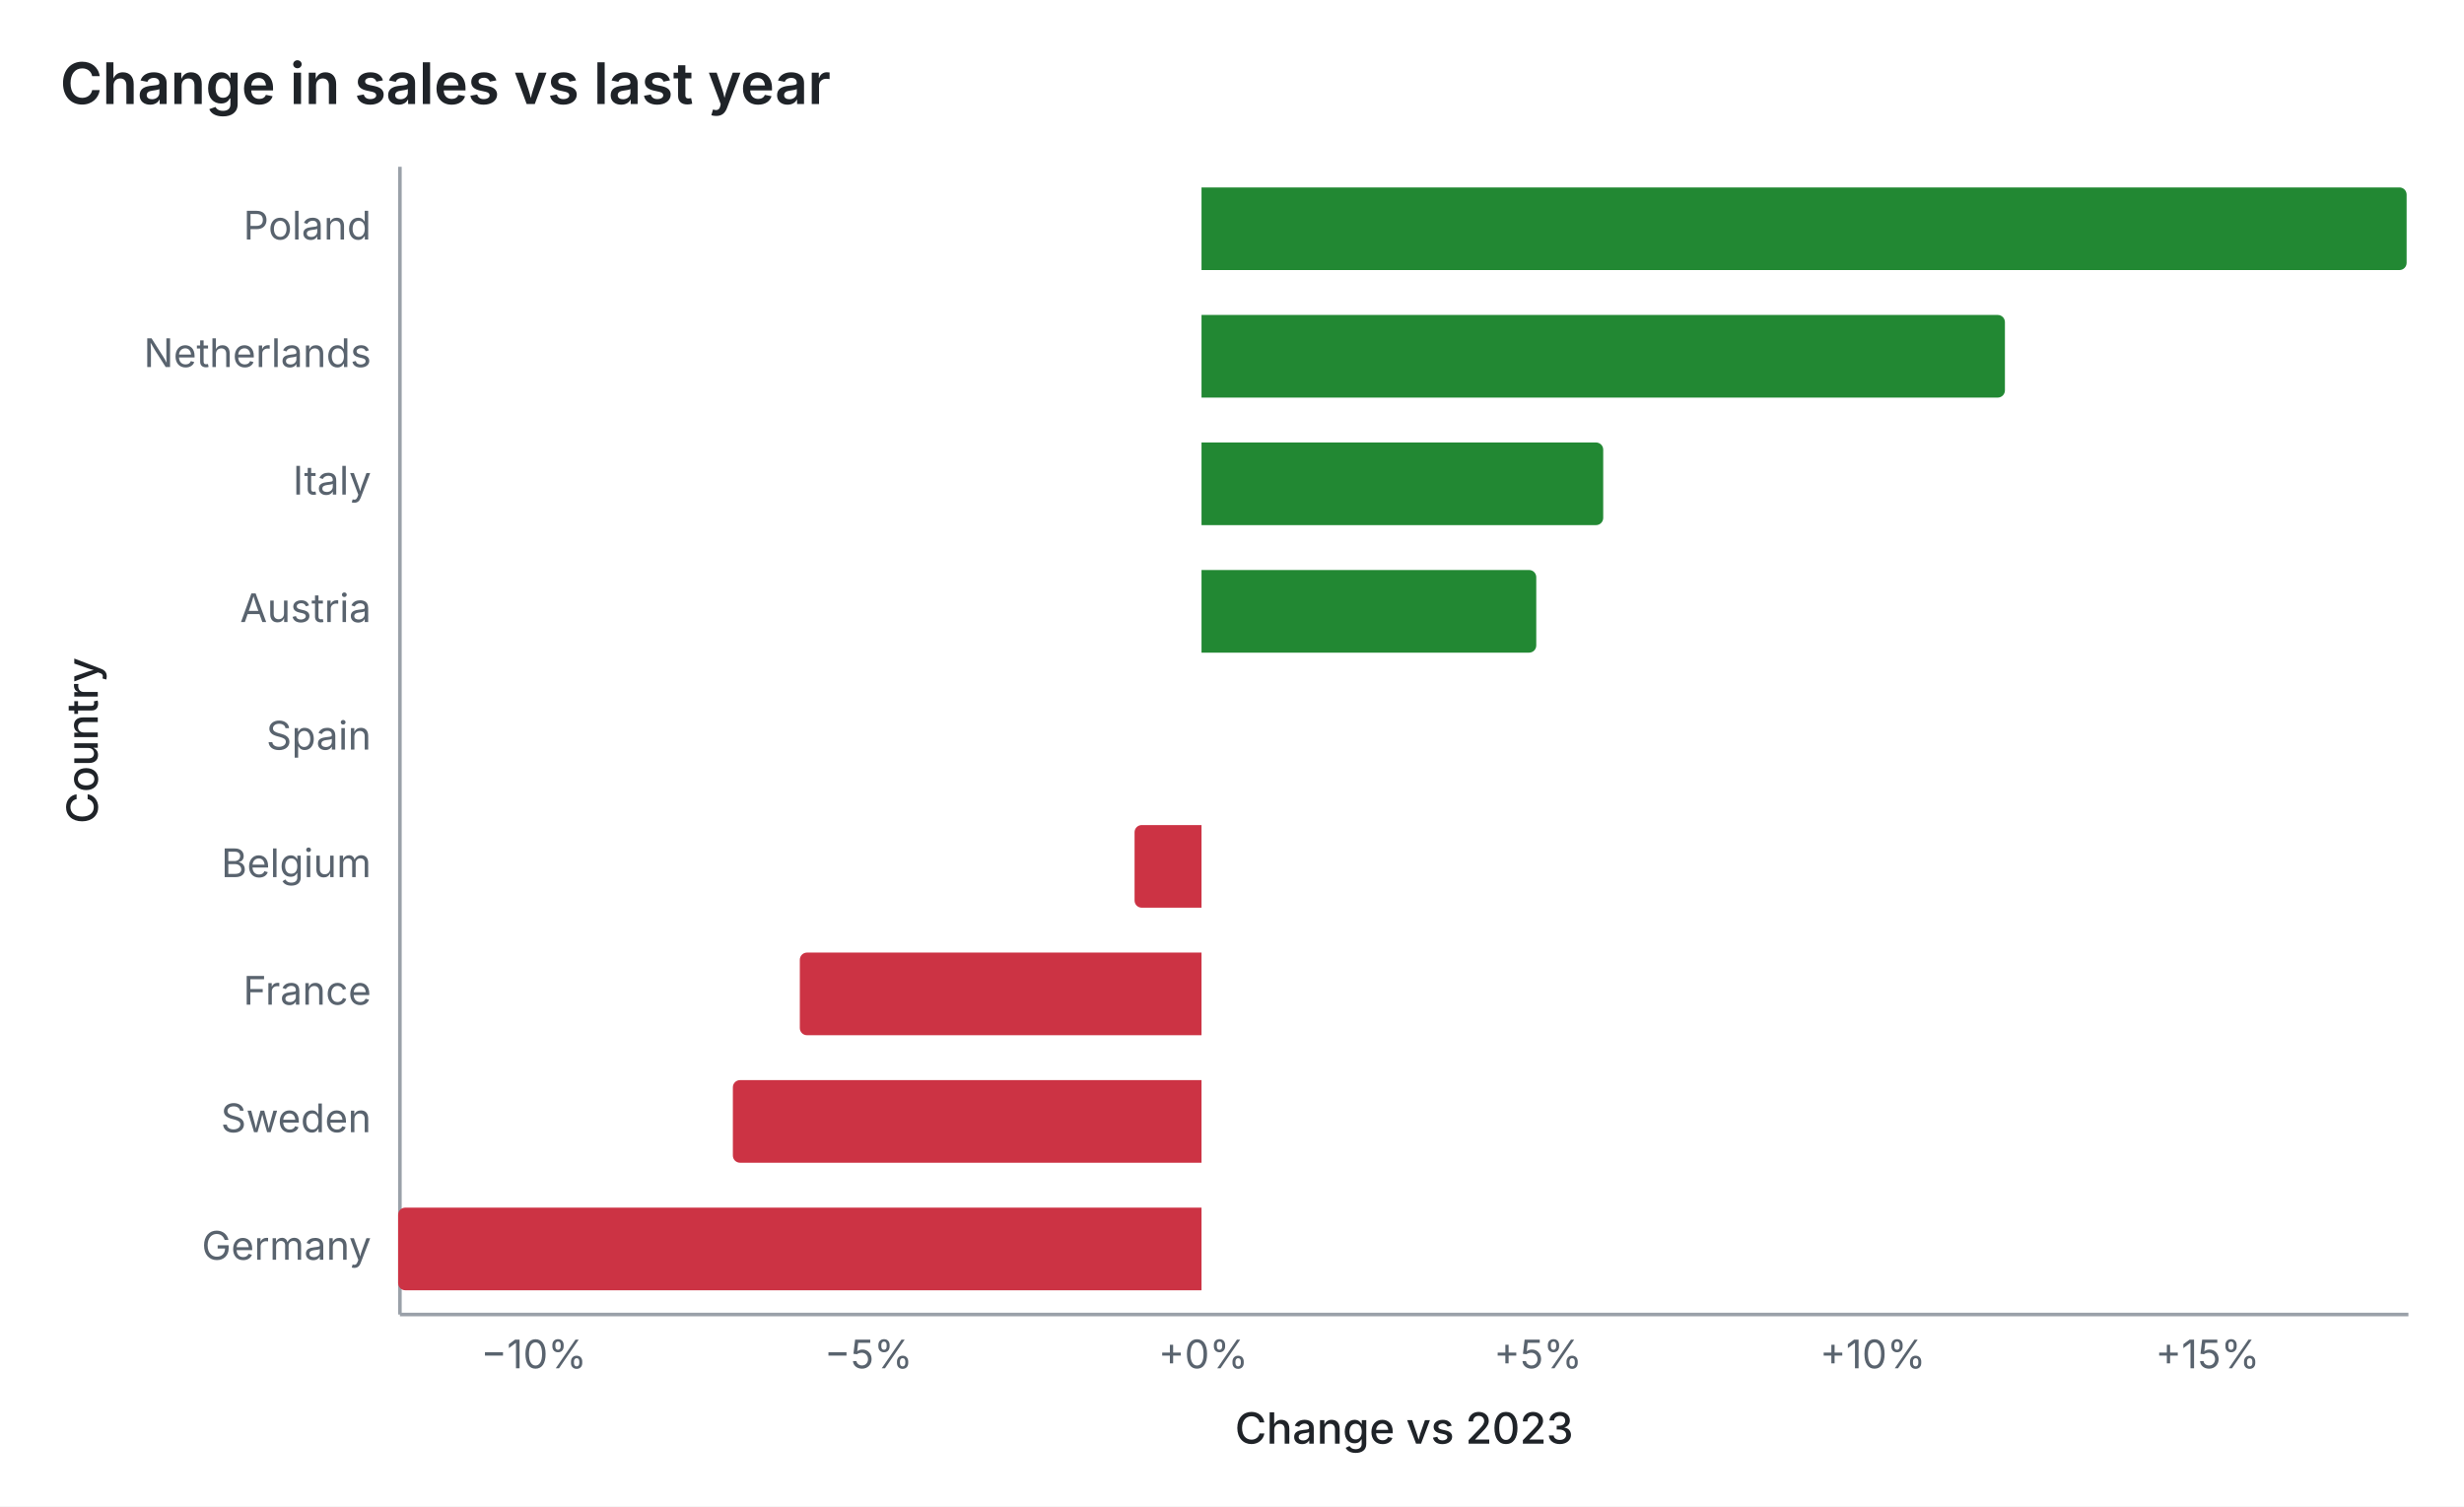
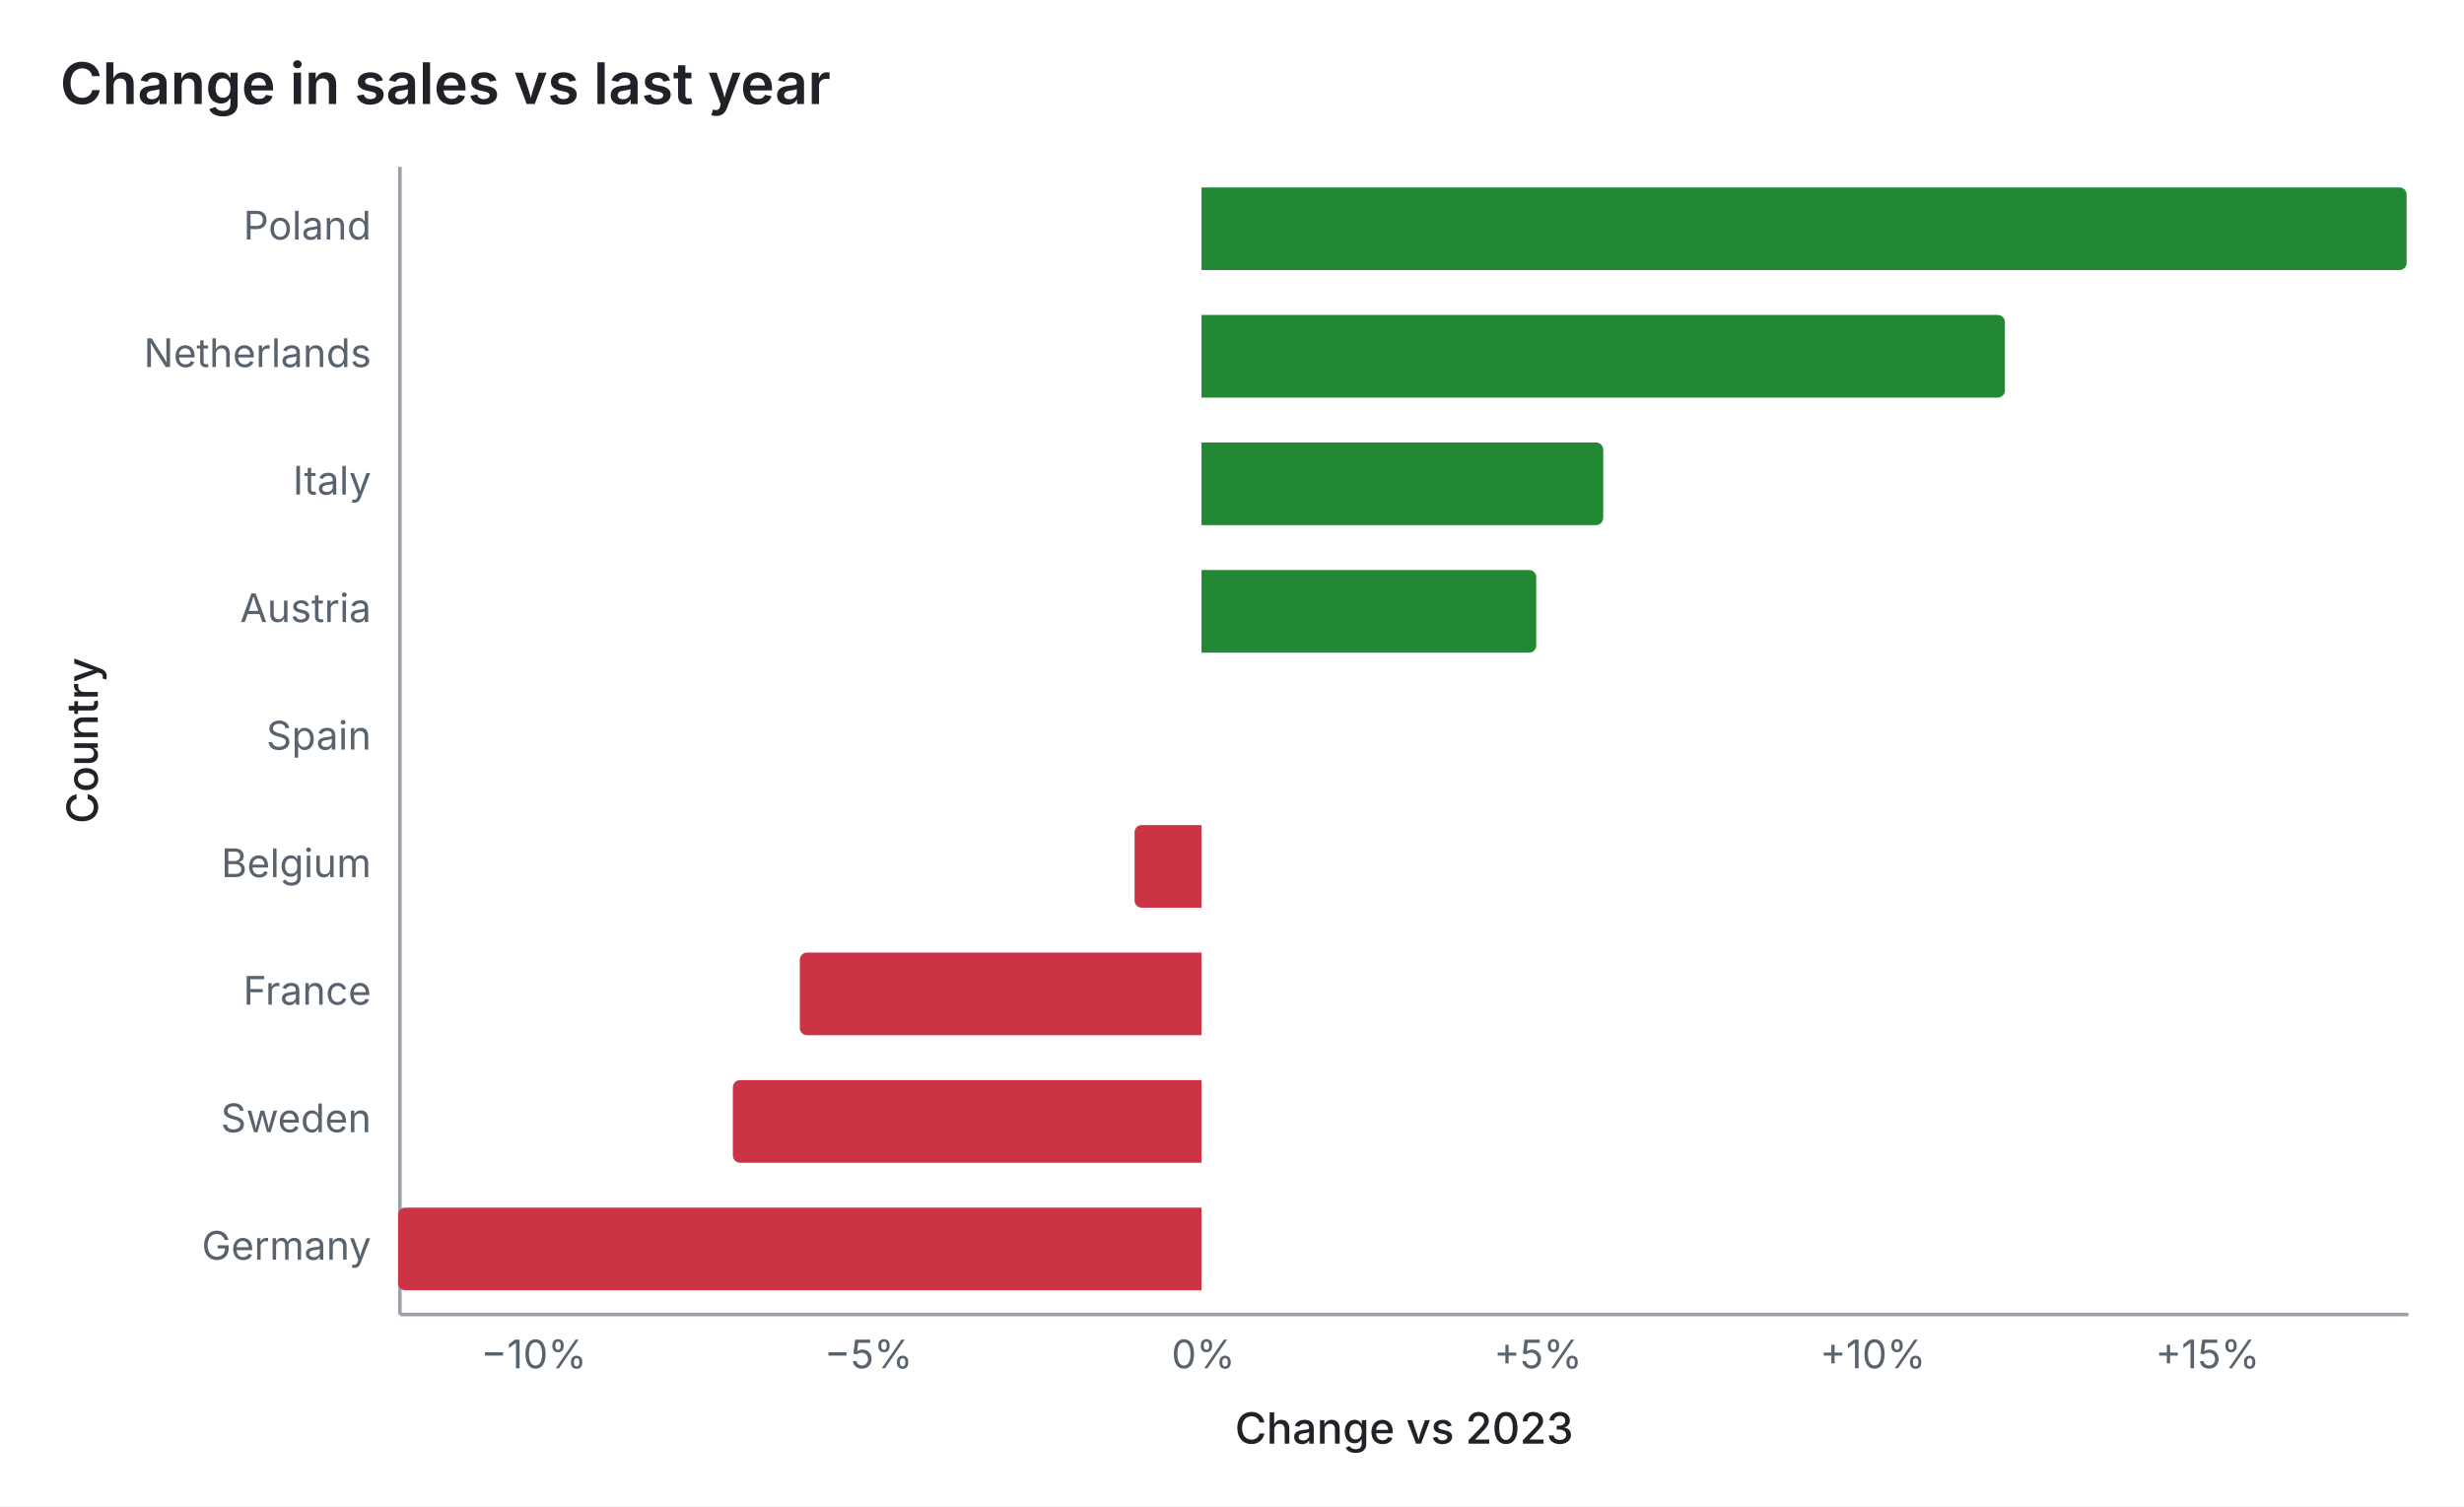
- <svg xmlns="http://www.w3.org/2000/svg" role="img" aria-labelledby="cca314d76-0 cca314d76-1" version="1.1" class="marks" width="687" height="420" viewBox="0 0 687 420">
+ <svg xmlns="http://www.w3.org/2000/svg" role="img" aria-labelledby="ce5d525e2-0 ce5d525e2-1" version="1.1" class="marks" width="687" height="420" viewBox="0 0 687 420">
  <rect width="687" height="420" fill="#FFFFFF" />
  <g fill="none" stroke-miterlimit="4" transform="translate(111,46)">
    <g class="mark-group role-frame root" role="graphics-object" aria-roledescription="group mark container">
      <g transform="translate(0,0)">
        <path class="background" aria-hidden="true" d="M0,0h560v320h-560Z" />
        <g>
          <g class="mark-group role-axis" role="graphics-symbol" aria-roledescription="axis" aria-label="X-axis titled 'Change vs 2023' for a linear scale with values from −12% to +18%">
            <g transform="translate(0.5,320.5)">
              <path class="background" aria-hidden="true" d="M0,0h0v0h0Z" pointer-events="none" />
              <g>
                <g class="mark-text role-axis-label" pointer-events="none">
                  <text text-anchor="middle" transform="translate(37.33333,15)" font-family="Inter, sans-serif" font-size="11px" fill="#59636E" opacity="1">−10%</text>
                  <text text-anchor="middle" transform="translate(130.6667,15)" font-family="Inter, sans-serif" font-size="11px" fill="#59636E" opacity="1">−5%</text>
-                   <text text-anchor="middle" transform="translate(224,15)" font-family="Inter, sans-serif" font-size="11px" fill="#59636E" opacity="1">+0%</text>
+                   <text text-anchor="middle" transform="translate(224,15)" font-family="Inter, sans-serif" font-size="11px" fill="#59636E" opacity="1">0%</text>
                  <text text-anchor="middle" transform="translate(317.3333,15)" font-family="Inter, sans-serif" font-size="11px" fill="#59636E" opacity="1">+5%</text>
                  <text text-anchor="middle" transform="translate(410.6667,15)" font-family="Inter, sans-serif" font-size="11px" fill="#59636E" opacity="1">+10%</text>
                  <text text-anchor="middle" transform="translate(504,15)" font-family="Inter, sans-serif" font-size="11px" fill="#59636E" opacity="1">+15%</text>
                </g>
                <g class="mark-rule role-axis-domain" pointer-events="none">
                  <line transform="translate(0,0)" x2="560" y2="0" stroke="#9AA1A9" stroke-width="1" opacity="1" />
                </g>
                <g class="mark-text role-axis-title" pointer-events="none">
                  <text text-anchor="middle" transform="translate(280,36)" font-family="Inter, sans-serif" font-size="12px" font-weight="500" fill="#1F2328" opacity="1">Change vs 2023</text>
                </g>
              </g>
              <path class="foreground" aria-hidden="true" d="" pointer-events="none" display="none" />
            </g>
          </g>
          <g class="mark-group role-axis" role="graphics-symbol" aria-roledescription="axis" aria-label="Y-axis titled 'Country' for a discrete scale with 9 values: Poland, Netherlands, Italy, Austria, Spain, ending with Germany">
            <g transform="translate(0.5,0.5)">
              <path class="background" aria-hidden="true" d="M0,0h0v0h0Z" pointer-events="none" />
              <g>
                <g class="mark-text role-axis-label" pointer-events="none">
                  <text text-anchor="end" transform="translate(-8,20.27778)" font-family="Inter, sans-serif" font-size="11px" fill="#59636E" opacity="1">Poland</text>
                  <text text-anchor="end" transform="translate(-8,55.83333)" font-family="Inter, sans-serif" font-size="11px" fill="#59636E" opacity="1">Netherlands</text>
                  <text text-anchor="end" transform="translate(-8,91.38889)" font-family="Inter, sans-serif" font-size="11px" fill="#59636E" opacity="1">Italy</text>
                  <text text-anchor="end" transform="translate(-8,126.9444)" font-family="Inter, sans-serif" font-size="11px" fill="#59636E" opacity="1">Austria</text>
                  <text text-anchor="end" transform="translate(-8,162.5)" font-family="Inter, sans-serif" font-size="11px" fill="#59636E" opacity="1">Spain</text>
                  <text text-anchor="end" transform="translate(-8,198.0556)" font-family="Inter, sans-serif" font-size="11px" fill="#59636E" opacity="1">Belgium</text>
                  <text text-anchor="end" transform="translate(-8,233.6111)" font-family="Inter, sans-serif" font-size="11px" fill="#59636E" opacity="1">France</text>
                  <text text-anchor="end" transform="translate(-8,269.1667)" font-family="Inter, sans-serif" font-size="11px" fill="#59636E" opacity="1">Sweden</text>
                  <text text-anchor="end" transform="translate(-8,304.7222)" font-family="Inter, sans-serif" font-size="11px" fill="#59636E" opacity="1">Germany</text>
                </g>
                <g class="mark-rule role-axis-domain" pointer-events="none">
                  <line transform="translate(0,0)" x2="0" y2="320" stroke="#9AA1A9" stroke-width="1" opacity="1" />
                </g>
                <g class="mark-text role-axis-title" pointer-events="none">
                  <text text-anchor="middle" transform="translate(-81.23926,160) rotate(-90) translate(0,-3)" font-family="Inter, sans-serif" font-size="12px" font-weight="500" fill="#1F2328" opacity="1">Country</text>
                </g>
              </g>
              <path class="foreground" aria-hidden="true" d="" pointer-events="none" display="none" />
            </g>
          </g>
          <g class="mark-group role-scope" role="graphics-object" aria-roledescription="group mark container">
            <g transform="translate(0,290.7022)">
              <path class="background" aria-hidden="true" d="M2,0L224,0C224,0,224,0,224,0L224,23.04C224,23.04,224,23.04,224,23.04L2,23.04C0.896,23.04,0,22.144,0,21.04L0,2C0,0.896,0.896,0,2,0Z" />
-               <g clip-path="url(#cca314d76-2)">
+               <g clip-path="url(#ce5d525e2-2)">
                <g class="mark-group role-scope" role="graphics-object" aria-roledescription="group mark container">
                  <g transform="translate(0,0)">
                    <path class="background" aria-hidden="true" d="M0,0h0v23.04h0Z" />
                    <g>
                      <g class="mark-rect role-mark marks" role="graphics-object" aria-roledescription="rect mark container">
                        <path aria-label="Change vs 2023: −12%; Country: Germany" role="graphics-symbol" aria-roledescription="bar" d="M0,0h224v23.04h-224Z" fill="#CC3344" />
                      </g>
                    </g>
                    <path class="foreground" aria-hidden="true" d="" display="none" />
                  </g>
                </g>
              </g>
              <path class="foreground" aria-hidden="true" d="" display="none" />
            </g>
            <g transform="translate(112,219.5911)">
              <path class="background" aria-hidden="true" d="M2,0L112,0C112,0,112,0,112,0L112,23.04C112,23.04,112,23.04,112,23.04L2,23.04C0.896,23.04,0,22.144,0,21.04L0,2C0,0.896,0.896,0,2,0Z" />
-               <g clip-path="url(#cca314d76-3)">
+               <g clip-path="url(#ce5d525e2-3)">
                <g class="mark-group role-scope" role="graphics-object" aria-roledescription="group mark container">
                  <g transform="translate(-112,0)">
                    <path class="background" aria-hidden="true" d="M0,0h0v23.04h0Z" />
                    <g>
                      <g class="mark-rect role-mark marks" role="graphics-object" aria-roledescription="rect mark container">
                        <path aria-label="Change vs 2023: −6%; Country: France" role="graphics-symbol" aria-roledescription="bar" d="M112,0h112v23.04h-112Z" fill="#CC3344" />
                      </g>
                    </g>
                    <path class="foreground" aria-hidden="true" d="" display="none" />
                  </g>
                </g>
              </g>
              <path class="foreground" aria-hidden="true" d="" display="none" />
            </g>
            <g transform="translate(224,148.48)">
              <path class="background" aria-hidden="true" d="M0,0h0v23.04h0Z" />
-               <g clip-path="url(#cca314d76-4)">
+               <g clip-path="url(#ce5d525e2-4)">
                <g class="mark-group role-scope" role="graphics-object" aria-roledescription="group mark container">
                  <g transform="translate(-224,0)">
                    <path class="background" aria-hidden="true" d="M0,0h0v23.04h0Z" />
                    <g>
                      <g class="mark-rect role-mark marks" role="graphics-object" aria-roledescription="rect mark container">
                        <path aria-label="Change vs 2023: +0%; Country: Spain" role="graphics-symbol" aria-roledescription="bar" d="M224,0h0v23.04h0Z" fill="#228833" />
                      </g>
                    </g>
                    <path class="foreground" aria-hidden="true" d="" display="none" />
                  </g>
                </g>
              </g>
              <path class="foreground" aria-hidden="true" d="" display="none" />
            </g>
            <g transform="translate(224,77.36889)">
              <path class="background" aria-hidden="true" d="M0,0L110,0C111.104,0,112,0.896,112,2L112,21.04C112,22.144,111.104,23.04,110,23.04L0,23.04C0,23.04,0,23.04,0,23.04L0,0C0,0,0,0,0,0Z" />
-               <g clip-path="url(#cca314d76-5)">
+               <g clip-path="url(#ce5d525e2-5)">
                <g class="mark-group role-scope" role="graphics-object" aria-roledescription="group mark container">
                  <g transform="translate(-224,0)">
                    <path class="background" aria-hidden="true" d="M0,0h0v23.04h0Z" />
                    <g>
                      <g class="mark-rect role-mark marks" role="graphics-object" aria-roledescription="rect mark container">
                        <path aria-label="Change vs 2023: +6%; Country: Italy" role="graphics-symbol" aria-roledescription="bar" d="M224,0h112v23.04h-112Z" fill="#228833" />
                      </g>
                    </g>
                    <path class="foreground" aria-hidden="true" d="" display="none" />
                  </g>
                </g>
              </g>
              <path class="foreground" aria-hidden="true" d="" display="none" />
            </g>
            <g transform="translate(224,41.81333)">
              <path class="background" aria-hidden="true" d="M0,0L222,0C223.104,0,224,0.896,224,2L224,21.04C224,22.144,223.104,23.04,222,23.04L0,23.04C0,23.04,0,23.04,0,23.04L0,0C0,0,0,0,0,0Z" />
-               <g clip-path="url(#cca314d76-6)">
+               <g clip-path="url(#ce5d525e2-6)">
                <g class="mark-group role-scope" role="graphics-object" aria-roledescription="group mark container">
                  <g transform="translate(-224,0)">
                    <path class="background" aria-hidden="true" d="M0,0h0v23.04h0Z" />
                    <g>
                      <g class="mark-rect role-mark marks" role="graphics-object" aria-roledescription="rect mark container">
                        <path aria-label="Change vs 2023: +12%; Country: Netherlands" role="graphics-symbol" aria-roledescription="bar" d="M224,0h224v23.04h-224Z" fill="#228833" />
                      </g>
                    </g>
                    <path class="foreground" aria-hidden="true" d="" display="none" />
                  </g>
                </g>
              </g>
              <path class="foreground" aria-hidden="true" d="" display="none" />
            </g>
            <g transform="translate(224,6.257778)">
              <path class="background" aria-hidden="true" d="M0,0L334,0C335.104,0,336,0.896,336,2L336,21.04C336,22.144,335.104,23.04,334,23.04L0,23.04C0,23.04,0,23.04,0,23.04L0,0C0,0,0,0,0,0Z" />
-               <g clip-path="url(#cca314d76-7)">
+               <g clip-path="url(#ce5d525e2-7)">
                <g class="mark-group role-scope" role="graphics-object" aria-roledescription="group mark container">
                  <g transform="translate(-224,0)">
                    <path class="background" aria-hidden="true" d="M0,0h0v23.04h0Z" />
                    <g>
                      <g class="mark-rect role-mark marks" role="graphics-object" aria-roledescription="rect mark container">
                        <path aria-label="Change vs 2023: +18%; Country: Poland" role="graphics-symbol" aria-roledescription="bar" d="M224,0h336v23.04h-336Z" fill="#228833" />
                      </g>
                    </g>
                    <path class="foreground" aria-hidden="true" d="" display="none" />
                  </g>
                </g>
              </g>
              <path class="foreground" aria-hidden="true" d="" display="none" />
            </g>
            <g transform="translate(93.33333,255.1467)">
              <path class="background" aria-hidden="true" d="M2,0L130.667,0C130.667,0,130.667,0,130.667,0L130.667,23.04C130.667,23.04,130.667,23.04,130.667,23.04L2,23.04C0.896,23.04,0,22.144,0,21.04L0,2C0,0.896,0.896,0,2,0Z" />
-               <g clip-path="url(#cca314d76-8)">
+               <g clip-path="url(#ce5d525e2-8)">
                <g class="mark-group role-scope" role="graphics-object" aria-roledescription="group mark container">
                  <g transform="translate(-93.33333,0)">
                    <path class="background" aria-hidden="true" d="M0,0h0v23.04h0Z" />
                    <g>
                      <g class="mark-rect role-mark marks" role="graphics-object" aria-roledescription="rect mark container">
                        <path aria-label="Change vs 2023: −7%; Country: Sweden" role="graphics-symbol" aria-roledescription="bar" d="M93.333,0h130.667v23.04h-130.667Z" fill="#CC3344" />
                      </g>
                    </g>
                    <path class="foreground" aria-hidden="true" d="" display="none" />
                  </g>
                </g>
              </g>
              <path class="foreground" aria-hidden="true" d="" display="none" />
            </g>
            <g transform="translate(205.3333,184.0356)">
              <path class="background" aria-hidden="true" d="M2,0L18.667,0C18.667,0,18.667,0,18.667,0L18.667,23.04C18.667,23.04,18.667,23.04,18.667,23.04L2,23.04C0.896,23.04,0,22.144,0,21.04L0,2C0,0.896,0.896,0,2,0Z" />
-               <g clip-path="url(#cca314d76-9)">
+               <g clip-path="url(#ce5d525e2-9)">
                <g class="mark-group role-scope" role="graphics-object" aria-roledescription="group mark container">
                  <g transform="translate(-205.3333,0)">
                    <path class="background" aria-hidden="true" d="M0,0h0v23.04h0Z" />
                    <g>
                      <g class="mark-rect role-mark marks" role="graphics-object" aria-roledescription="rect mark container">
                        <path aria-label="Change vs 2023: −1%; Country: Belgium" role="graphics-symbol" aria-roledescription="bar" d="M205.333,0h18.667v23.04h-18.667Z" fill="#CC3344" />
                      </g>
                    </g>
                    <path class="foreground" aria-hidden="true" d="" display="none" />
                  </g>
                </g>
              </g>
              <path class="foreground" aria-hidden="true" d="" display="none" />
            </g>
            <g transform="translate(224,112.9244)">
              <path class="background" aria-hidden="true" d="M0,0L91.333,0C92.437,0,93.333,0.896,93.333,2L93.333,21.04C93.333,22.144,92.437,23.04,91.333,23.04L0,23.04C0,23.04,0,23.04,0,23.04L0,0C0,0,0,0,0,0Z" />
-               <g clip-path="url(#cca314d76-10)">
+               <g clip-path="url(#ce5d525e2-10)">
                <g class="mark-group role-scope" role="graphics-object" aria-roledescription="group mark container">
                  <g transform="translate(-224,0)">
                    <path class="background" aria-hidden="true" d="M0,0h0v23.04h0Z" />
                    <g>
                      <g class="mark-rect role-mark marks" role="graphics-object" aria-roledescription="rect mark container">
                        <path aria-label="Change vs 2023: +5%; Country: Austria" role="graphics-symbol" aria-roledescription="bar" d="M224,0h93.333v23.04h-93.333Z" fill="#228833" />
                      </g>
                    </g>
                    <path class="foreground" aria-hidden="true" d="" display="none" />
                  </g>
                </g>
              </g>
              <path class="foreground" aria-hidden="true" d="" display="none" />
            </g>
          </g>
          <g class="mark-group role-title">
            <g transform="translate(-94.23926,-30)">
              <path class="background" aria-hidden="true" d="M0,0h0v0h0Z" pointer-events="none" />
              <g>
                <g class="mark-text role-title-text" role="graphics-symbol" aria-roledescription="title" aria-label="Title text 'Change in sales vs last year'" pointer-events="none">
                  <text text-anchor="start" transform="translate(0,13)" font-family="Inter, sans-serif" font-size="16px" font-weight="600" fill="#1F2328" opacity="1">Change in sales vs last year</text>
                </g>
              </g>
              <path class="foreground" aria-hidden="true" d="" pointer-events="none" display="none" />
            </g>
          </g>
        </g>
        <path class="foreground" aria-hidden="true" d="" display="none" />
      </g>
    </g>
  </g>
  <defs>
-     <clipPath id="cca314d76-2">
+     <clipPath id="ce5d525e2-2">
      <path d="M2,0L224,0C224,0,224,0,224,0L224,23.04C224,23.04,224,23.04,224,23.04L2,23.04C0.896,23.04,0,22.144,0,21.04L0,2C0,0.896,0.896,0,2,0Z" />
    </clipPath>
-     <clipPath id="cca314d76-3">
+     <clipPath id="ce5d525e2-3">
      <path d="M2,0L112,0C112,0,112,0,112,0L112,23.04C112,23.04,112,23.04,112,23.04L2,23.04C0.896,23.04,0,22.144,0,21.04L0,2C0,0.896,0.896,0,2,0Z" />
    </clipPath>
-     <clipPath id="cca314d76-4">
+     <clipPath id="ce5d525e2-4">
      <rect x="0" y="0" width="0" height="23.04" />
    </clipPath>
-     <clipPath id="cca314d76-5">
+     <clipPath id="ce5d525e2-5">
      <path d="M0,0L110,0C111.104,0,112,0.896,112,2L112,21.04C112,22.144,111.104,23.04,110,23.04L0,23.04C0,23.04,0,23.04,0,23.04L0,0C0,0,0,0,0,0Z" />
    </clipPath>
-     <clipPath id="cca314d76-6">
+     <clipPath id="ce5d525e2-6">
      <path d="M0,0L222,0C223.104,0,224,0.896,224,2L224,21.04C224,22.144,223.104,23.04,222,23.04L0,23.04C0,23.04,0,23.04,0,23.04L0,0C0,0,0,0,0,0Z" />
    </clipPath>
-     <clipPath id="cca314d76-7">
+     <clipPath id="ce5d525e2-7">
      <path d="M0,0L334,0C335.104,0,336,0.896,336,2L336,21.04C336,22.144,335.104,23.04,334,23.04L0,23.04C0,23.04,0,23.04,0,23.04L0,0C0,0,0,0,0,0Z" />
    </clipPath>
-     <clipPath id="cca314d76-8">
+     <clipPath id="ce5d525e2-8">
      <path d="M2,0L130.667,0C130.667,0,130.667,0,130.667,0L130.667,23.04C130.667,23.04,130.667,23.04,130.667,23.04L2,23.04C0.896,23.04,0,22.144,0,21.04L0,2C0,0.896,0.896,0,2,0Z" />
    </clipPath>
-     <clipPath id="cca314d76-9">
+     <clipPath id="ce5d525e2-9">
      <path d="M2,0L18.667,0C18.667,0,18.667,0,18.667,0L18.667,23.04C18.667,23.04,18.667,23.04,18.667,23.04L2,23.04C0.896,23.04,0,22.144,0,21.04L0,2C0,0.896,0.896,0,2,0Z" />
    </clipPath>
-     <clipPath id="cca314d76-10">
+     <clipPath id="ce5d525e2-10">
      <path d="M0,0L91.333,0C92.437,0,93.333,0.896,93.333,2L93.333,21.04C93.333,22.144,92.437,23.04,91.333,23.04L0,23.04C0,23.04,0,23.04,0,23.04L0,0C0,0,0,0,0,0Z" />
    </clipPath>
  </defs>
</svg>
